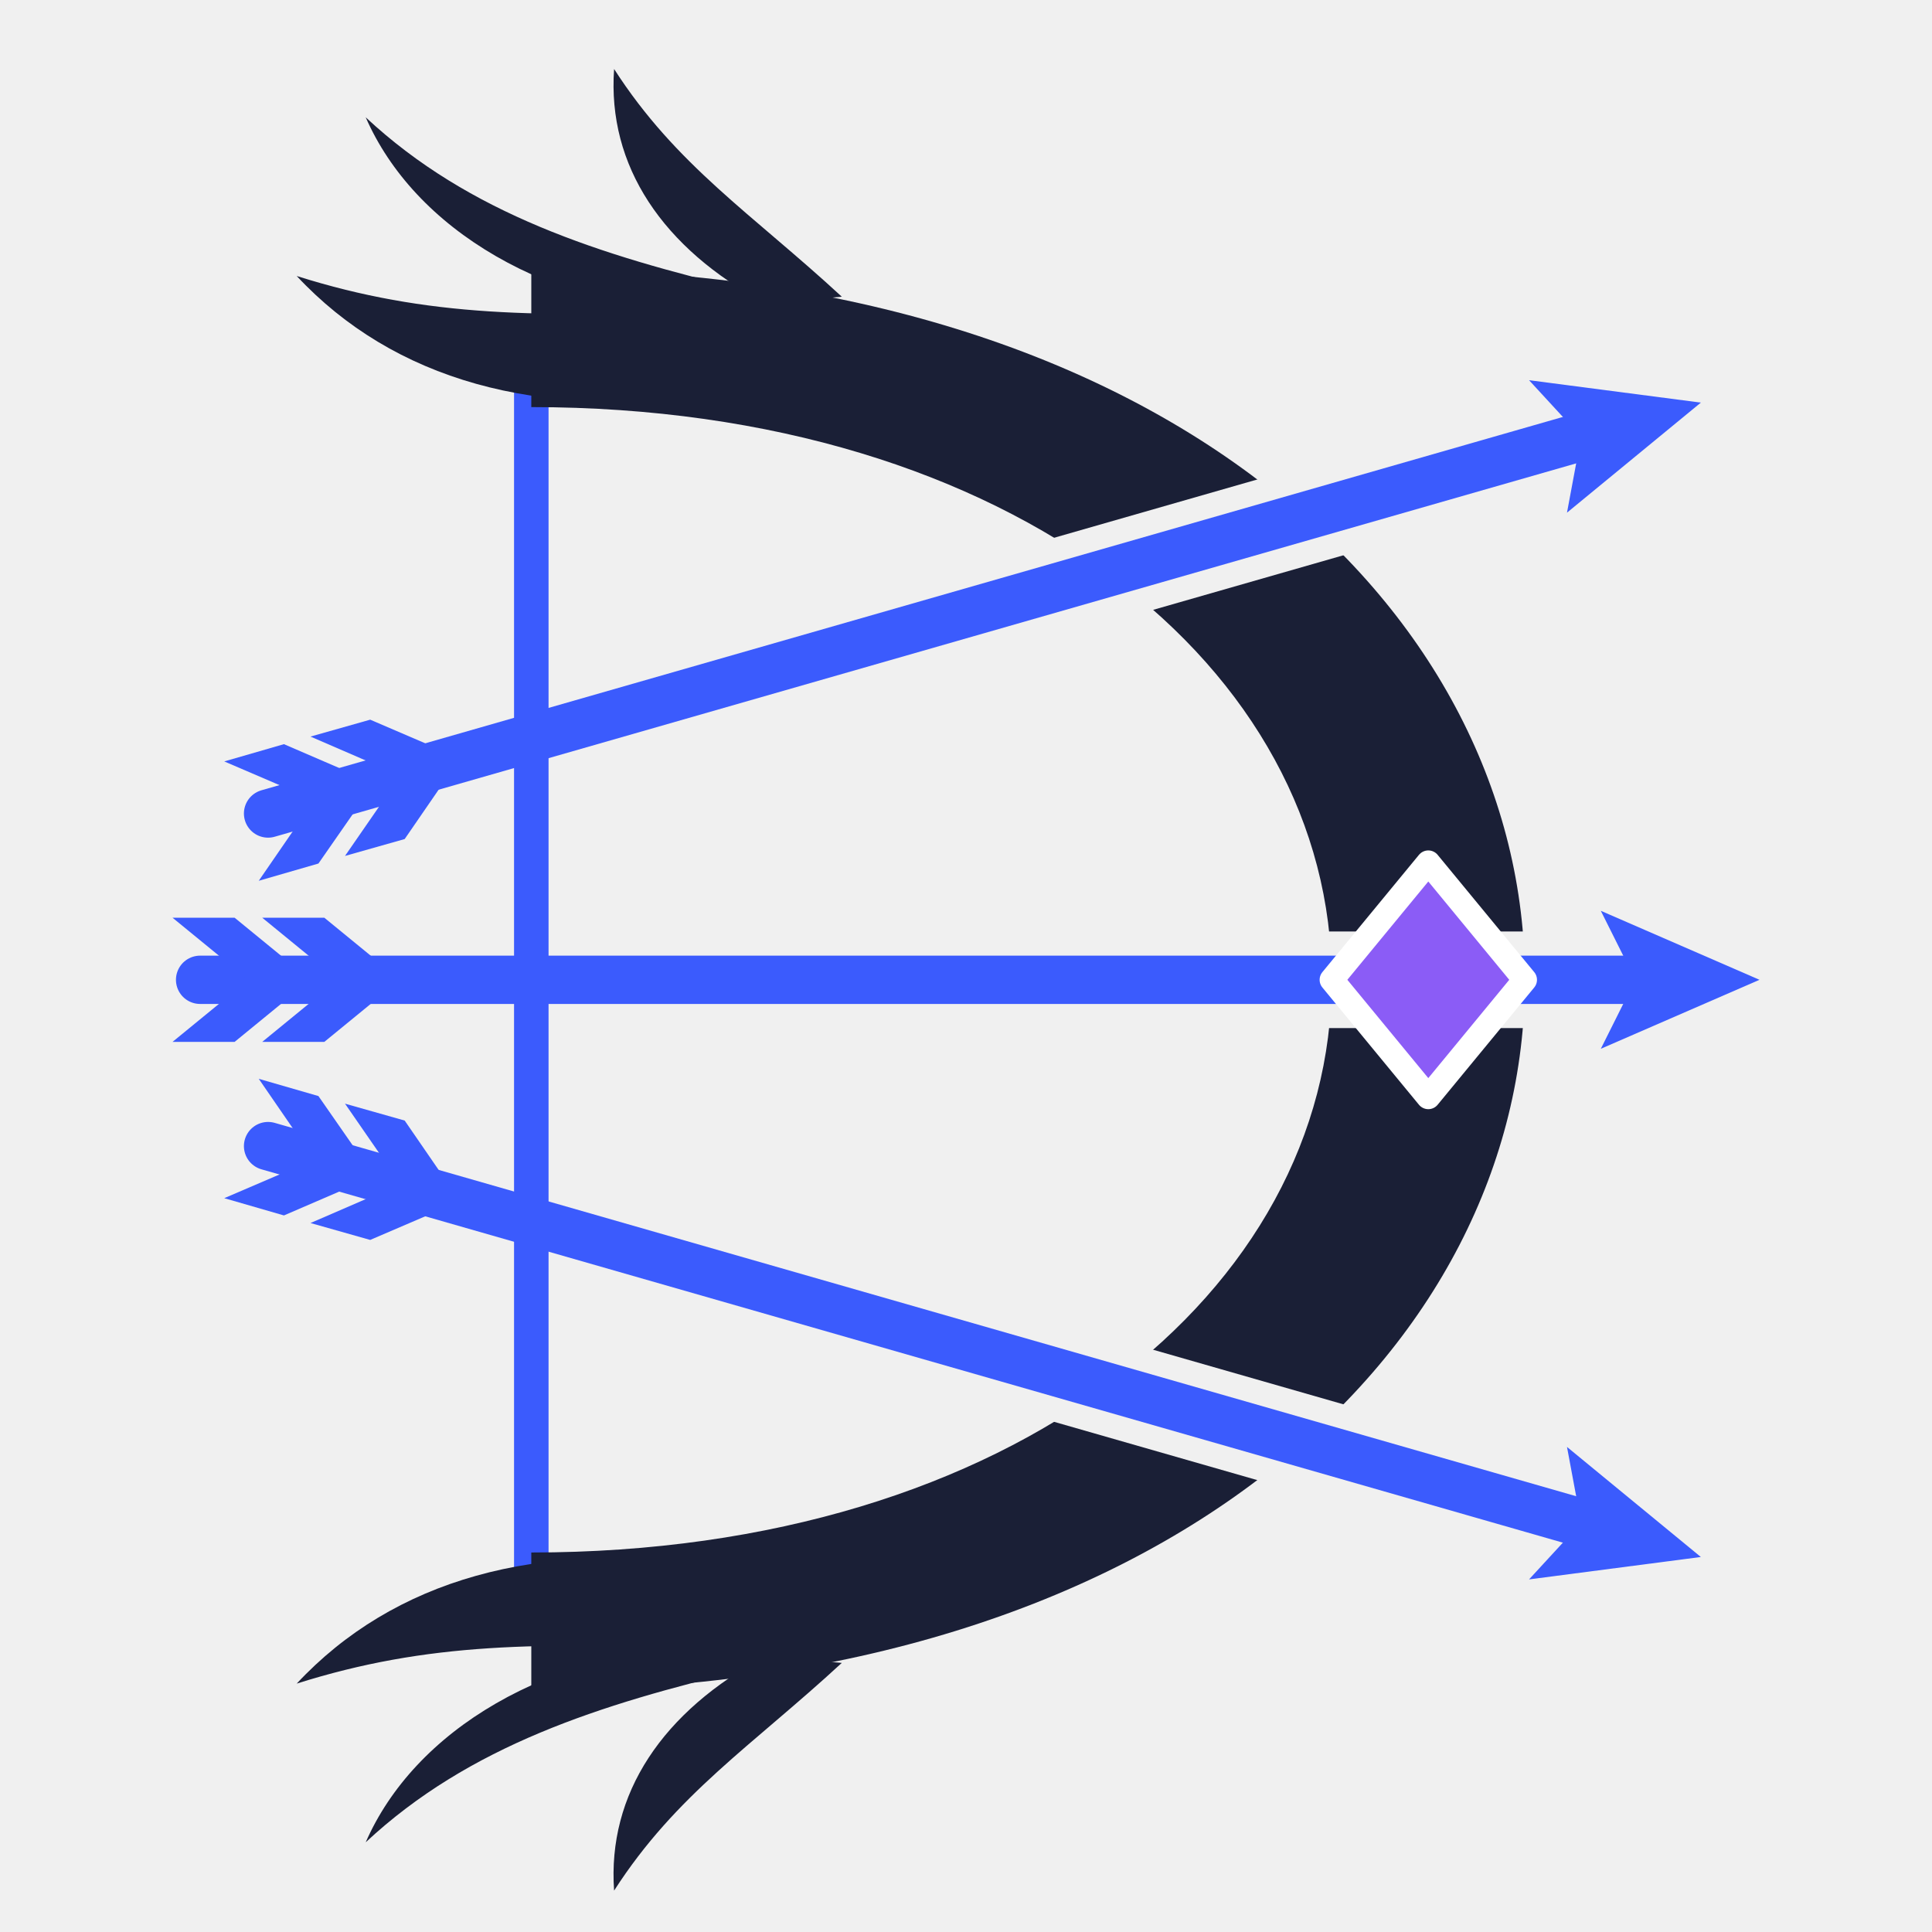
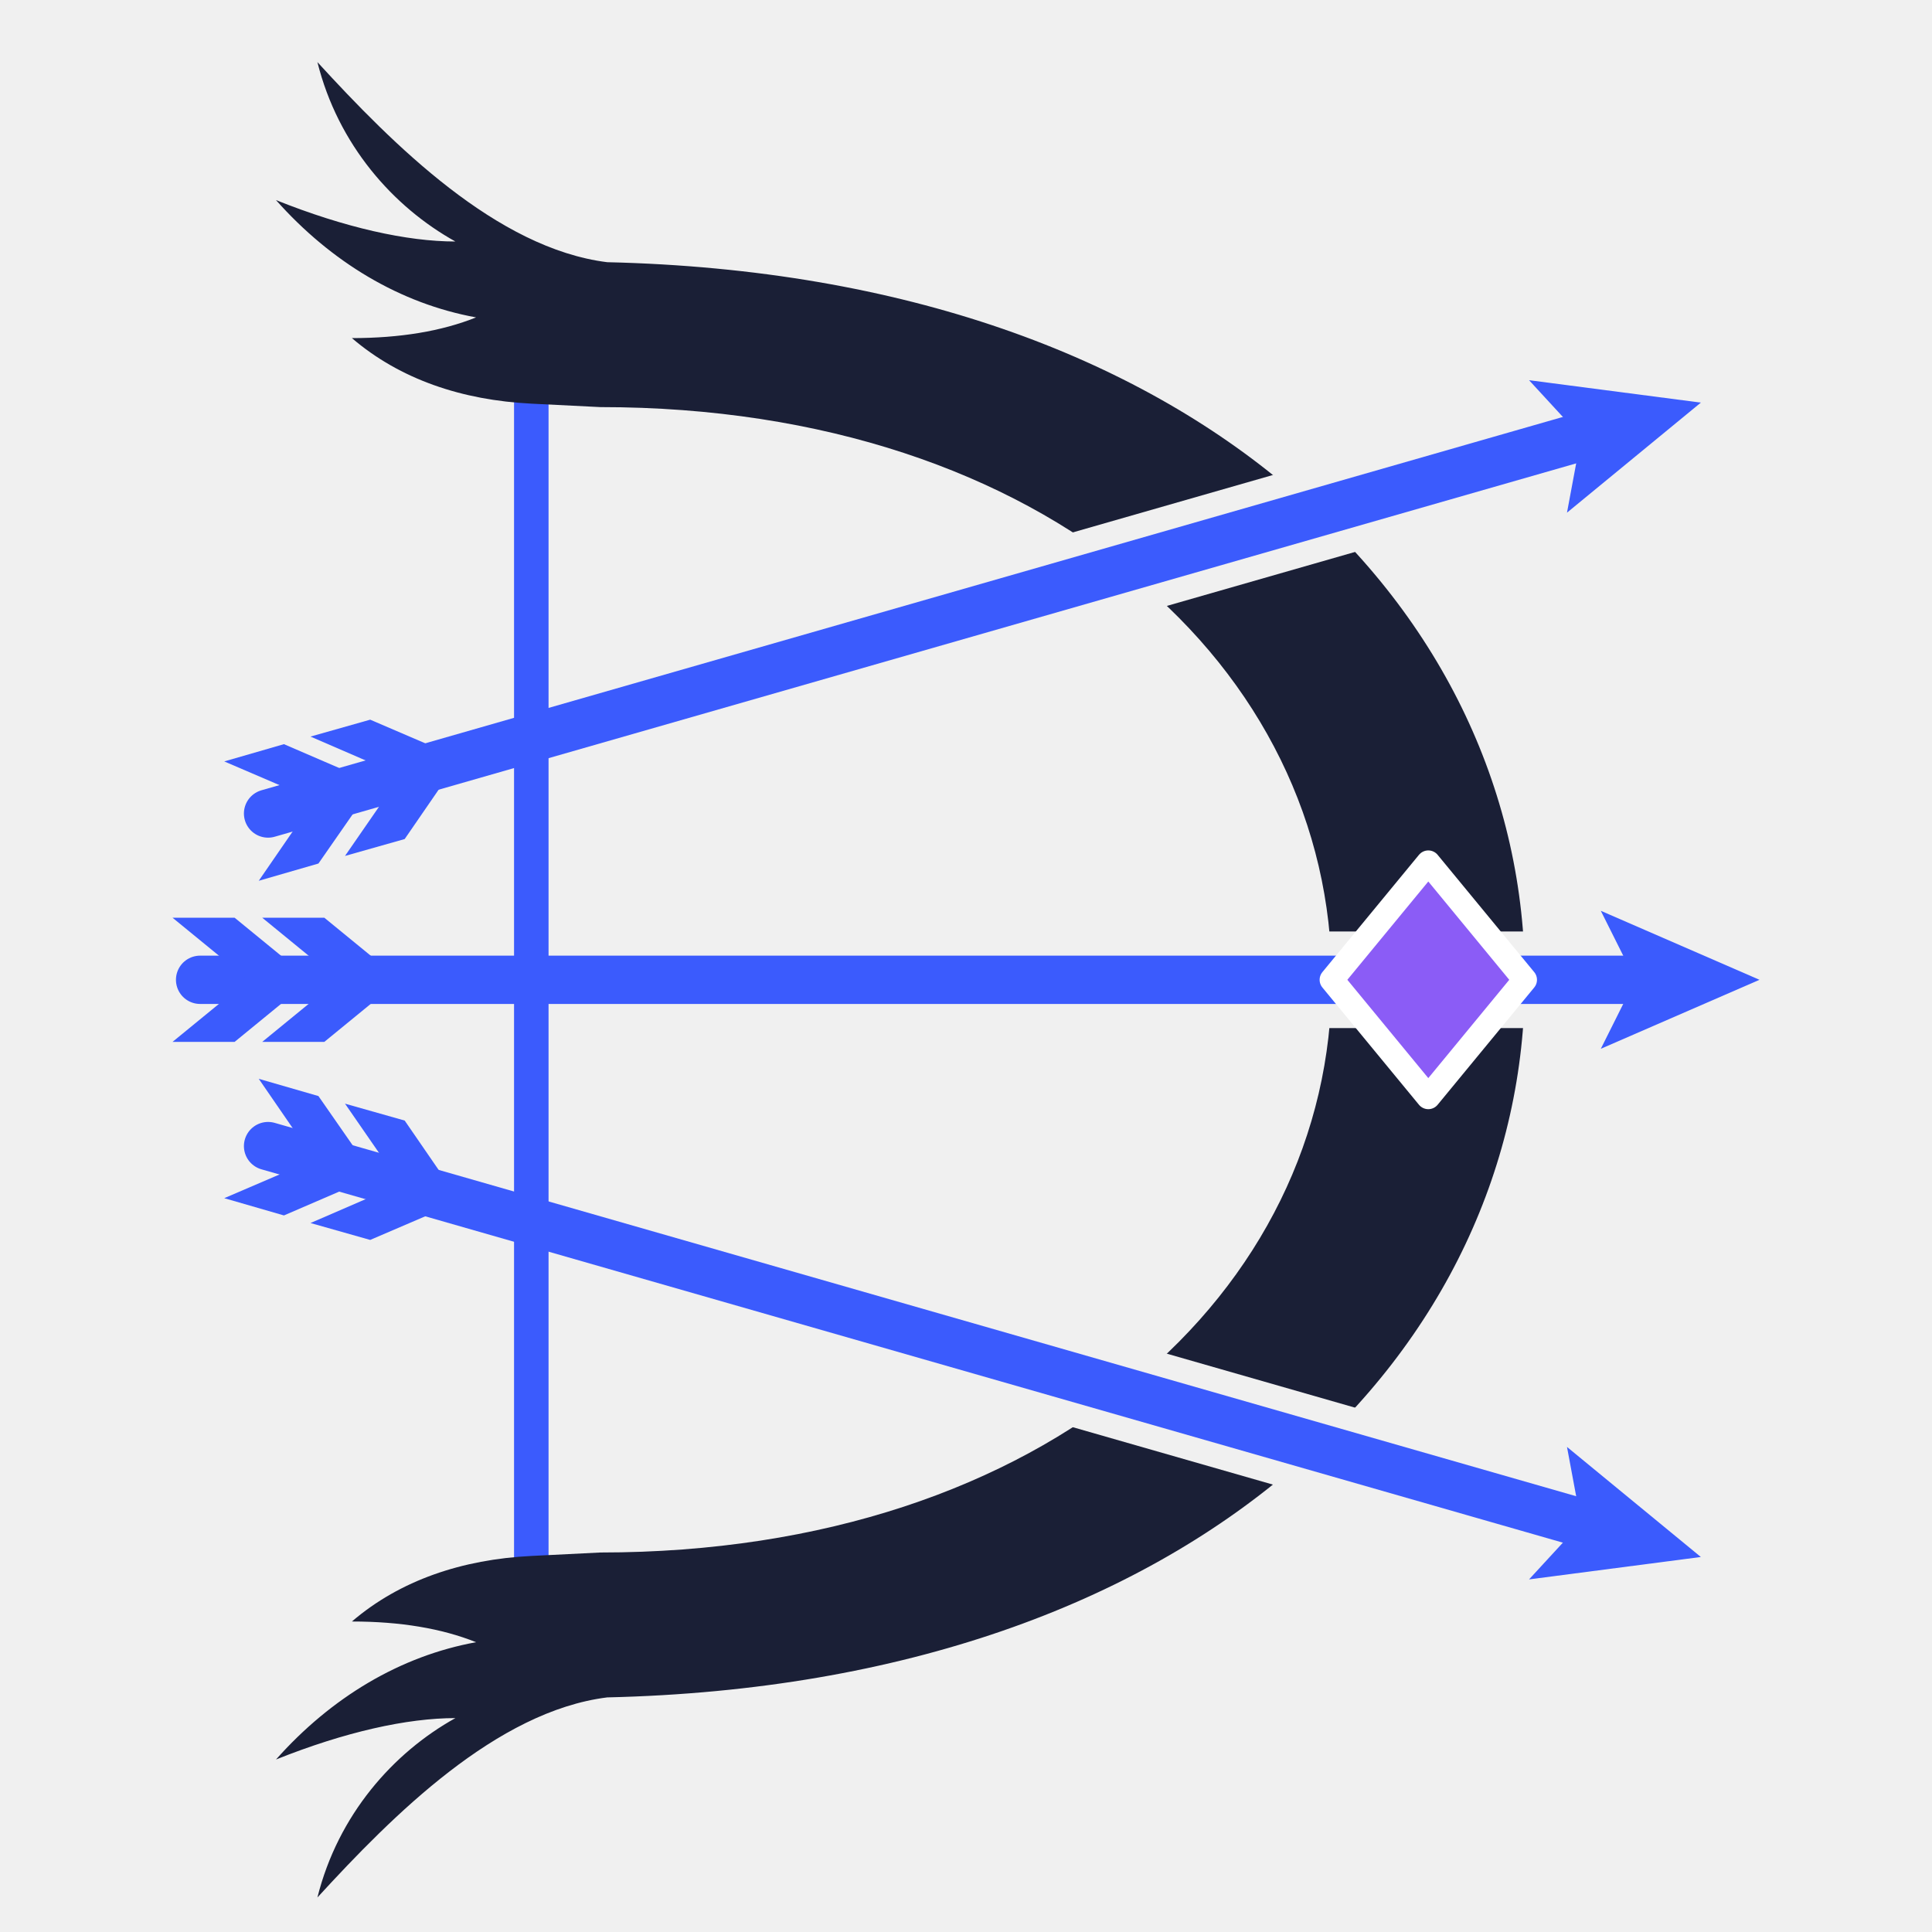
<svg xmlns="http://www.w3.org/2000/svg" viewBox="-4 -28 560 560" width="128" height="128">
  <style>.bow{fill:#1a1f36}@media (prefers-color-scheme:dark){.bow{fill:#e8ebf7}}</style>
  <defs>
    <mask id="gap">
      <rect x="-4" y="-28" width="560" height="560" fill="#fff" />
      <line x1="73.7" y1="207.8" x2="469.7" y2="94.2" stroke="#000" stroke-width="28" />
      <line x1="54.0" y1="256.0" x2="486.0" y2="256.0" stroke="#000" stroke-width="28" />
      <line x1="73.7" y1="304.2" x2="469.7" y2="417.8" stroke="#000" stroke-width="28" />
    </mask>
  </defs>
  <line x1="150" y1="64" x2="150" y2="448" stroke="#3b5bfd" stroke-width="10" />
  <g class="bow" mask="url(#gap)">
-     <path d="M150,50 C335,50 438,150 438,256 C438,362 335,462 150,462 C150,462 150,422 150,422 C290,422 382,346 382,256 C382,166 290,90 150,90 Z" />
-     <path d="M204,86 C152,94 110,82 82,52 C120,64 152,64 204,62 Z M206,64 C154,62 116,38 102,6 C132,34 170,46 212,56 Z M218,60 C188,44 172,20 174,-8 C192,20 214,34 240,58 Z" />
-     <path d="M204,86 C152,94 110,82 82,52 C120,64 152,64 204,62 Z M206,64 C154,62 116,38 102,6 C132,34 170,46 212,56 Z M218,60 C188,44 172,20 174,-8 C192,20 214,34 240,58 Z" transform="matrix(1 0 0 -1 0 512)" />
+     <path d="M172,48 C345,52 438,150 438,256 C438,362 345,460 172,464 C140,468 110,498 88,522 C94,498 110,480 128,470 C114,470 96,474 76,482 C92,464 112,452 134,448 C124,444 112,442 98,442 C112,430 130,424 150,423 L170,422 C300,422 382,346 382,256 C382,166 300,90 170,90 L150,89 C130,88 112,82 98,70 C112,70 124,68 134,64 C112,60 92,48 76,30 C96,38 114,42 128,42 C110,32 94,14 88,-10 C110,14 140,44 172,48 Z" />
  </g>
  <line x1="73.7" y1="207.8" x2="469.7" y2="94.2" stroke="#3b5bfd" stroke-width="14" stroke-linecap="round" />
  <polygon fill="#3b5bfd" points="489.0,88.7 450.2,120.6 454.3,98.6 439.2,82.2" />
  <g fill="#3b5bfd">
    <polygon points="104.5,199.0 78.3,187.7 61.0,192.7 87.1,203.9 71.0,227.3 88.3,222.3" />
    <polygon points="129.4,191.8 103.3,180.6 86.0,185.5 112.1,196.8 96.0,220.1 113.3,215.2" />
  </g>
  <line x1="54.0" y1="256.0" x2="486.0" y2="256.0" stroke="#3b5bfd" stroke-width="14" stroke-linecap="round" />
  <polygon fill="#3b5bfd" points="506.0,256.0 460.0,276.0 470.0,256.0 460.0,236.0" />
  <g fill="#3b5bfd">
    <polygon points="86.0,256.0 64.0,238.0 46.0,238.0 68.0,256.0 46.0,274.0 64.0,274.0" />
    <polygon points="112.0,256.0 90.0,238.0 72.0,238.0 94.0,256.0 72.0,274.0 90.0,274.0" />
  </g>
  <line x1="73.7" y1="304.2" x2="469.7" y2="417.8" stroke="#3b5bfd" stroke-width="14" stroke-linecap="round" />
  <polygon fill="#3b5bfd" points="489.0,423.3 439.2,429.8 454.3,413.4 450.2,391.4" />
  <g fill="#3b5bfd">
    <polygon points="104.5,313.0 88.3,289.7 71.0,284.7 87.1,308.1 61.0,319.3 78.3,324.3" />
    <polygon points="129.4,320.2 113.3,296.8 96.0,291.9 112.1,315.2 86.0,326.5 103.3,331.4" />
  </g>
  <path d="M410,222 L438,256 L410,290 L382,256 Z" fill="#8b5cf6" stroke="#fff" stroke-width="7" stroke-linejoin="round" />
</svg>
